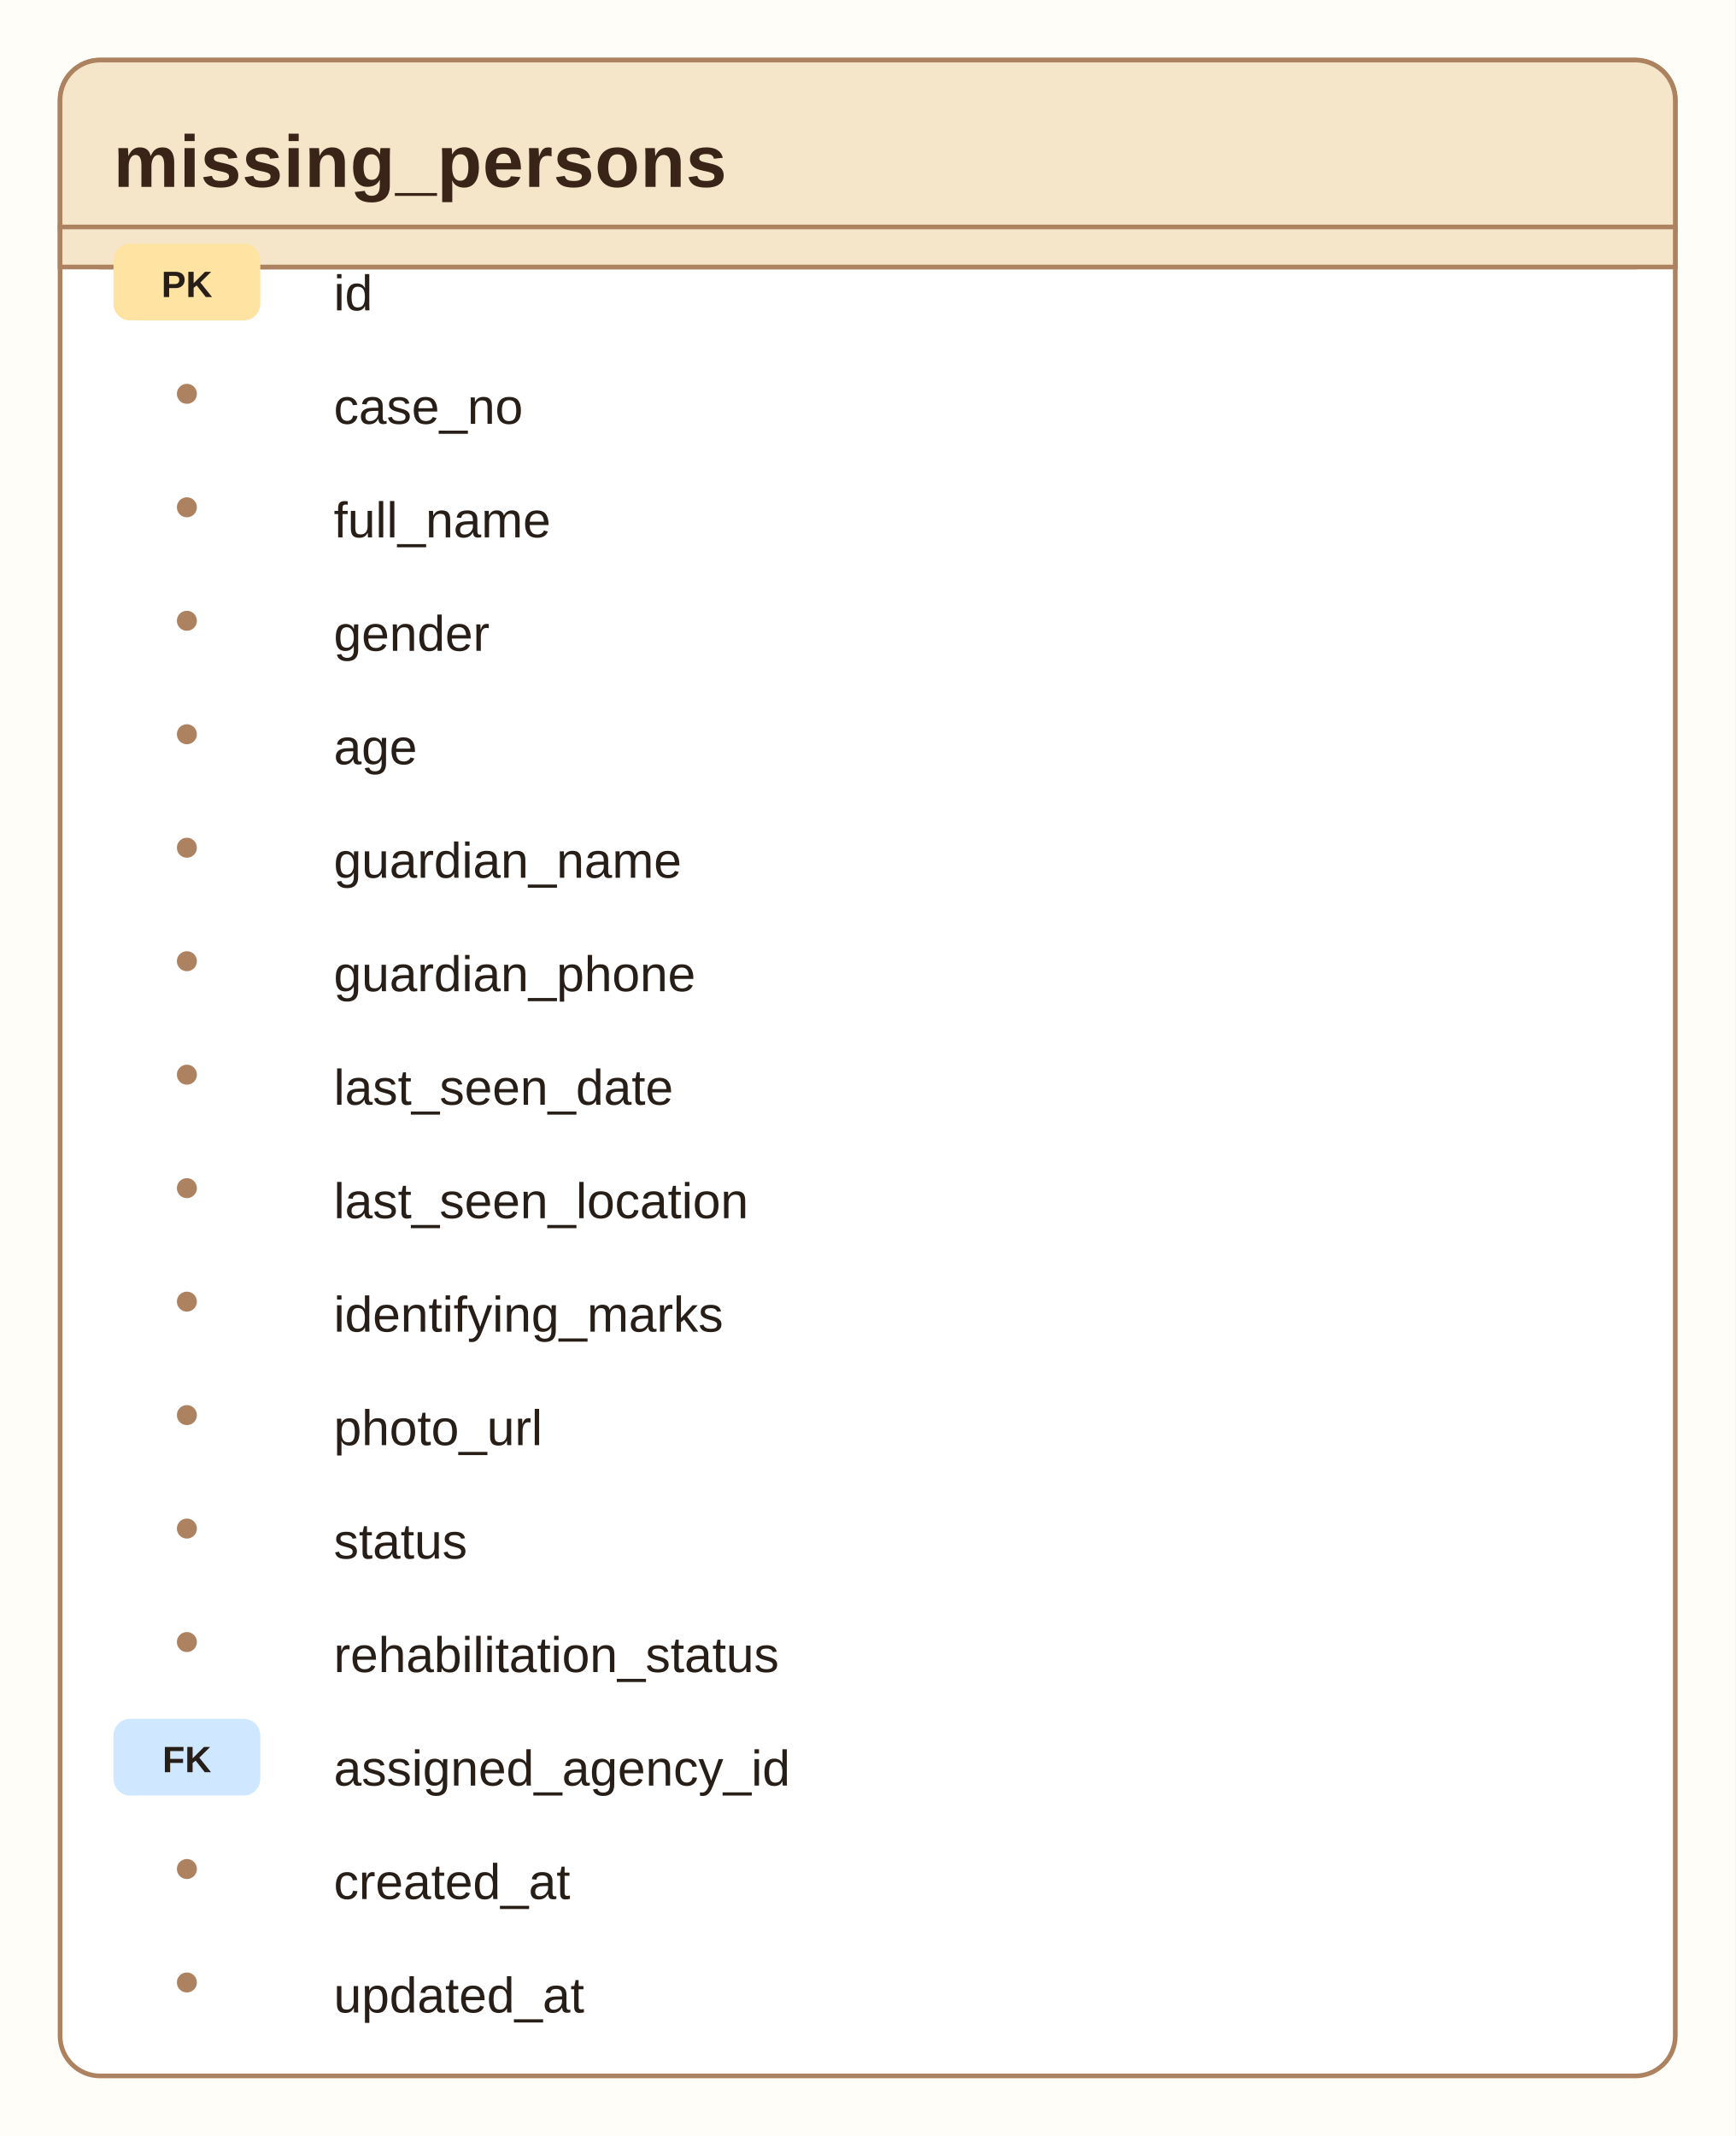
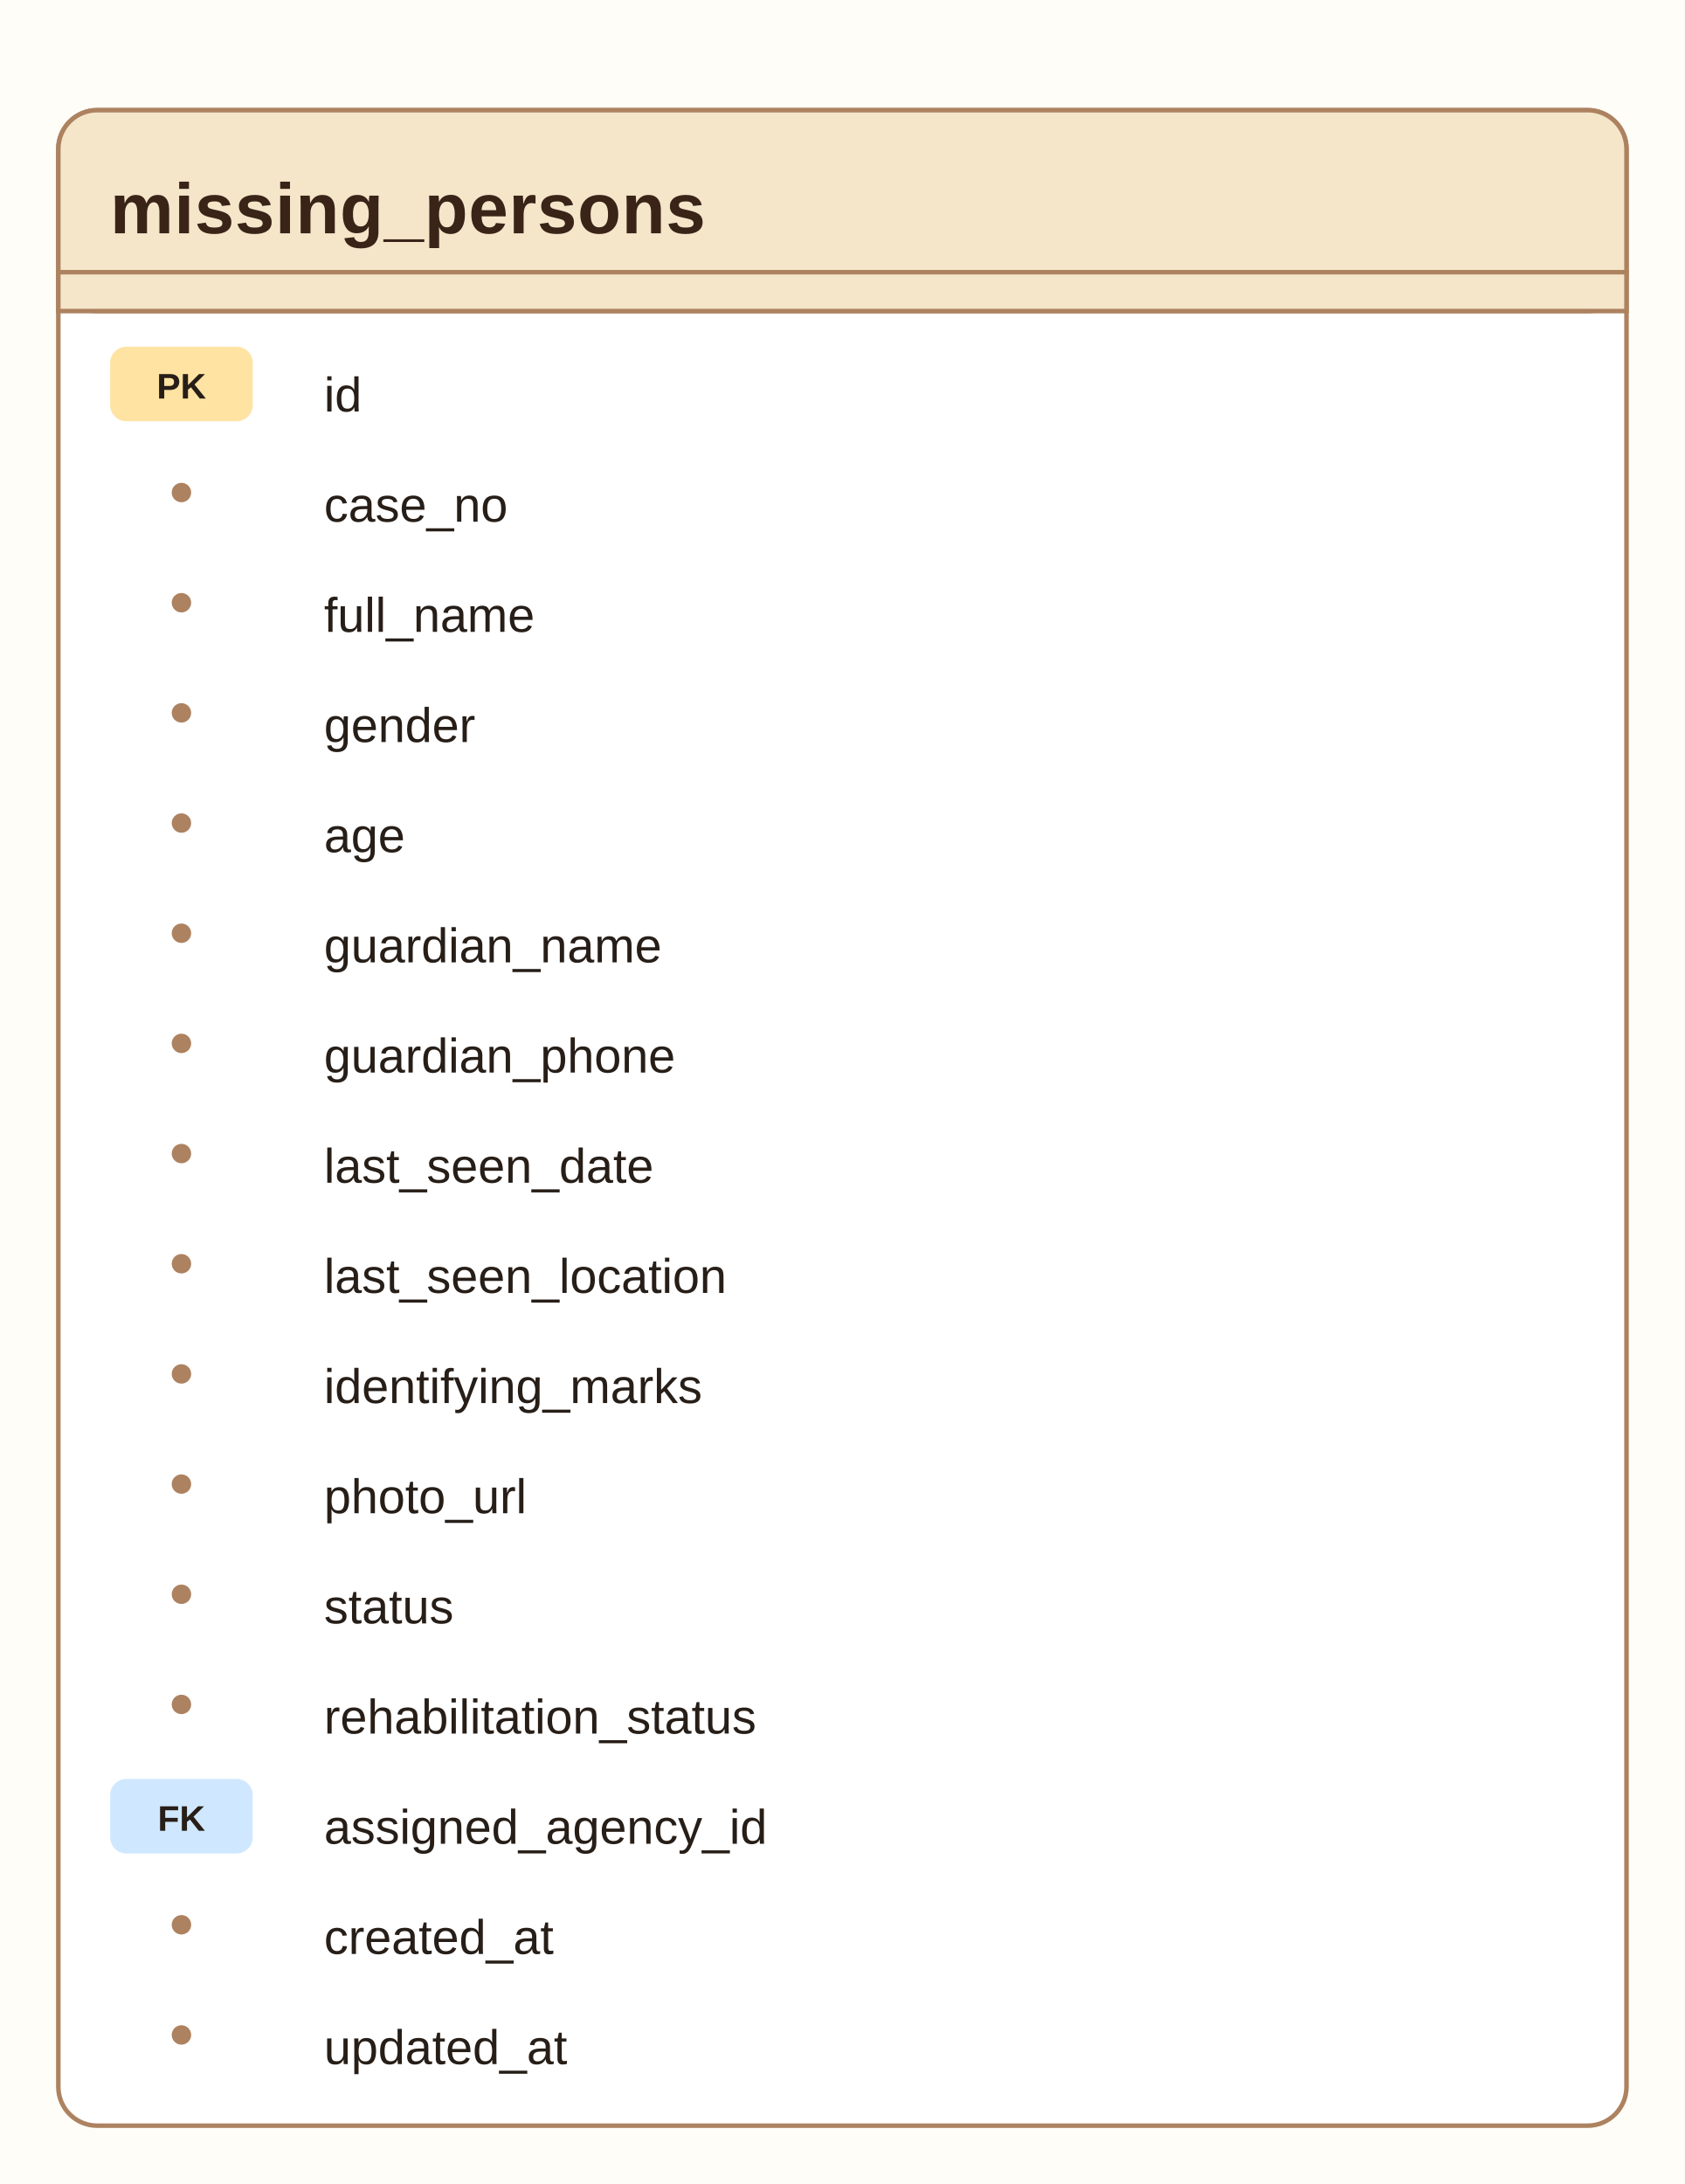
- <svg xmlns="http://www.w3.org/2000/svg" width="520" height="640" viewBox="0 0 520 640">
+ <svg xmlns="http://www.w3.org/2000/svg" width="520" height="674" viewBox="0 0 520 674">
  <style>
    .canvas { fill: #fffdf8; }
    .box { fill: #ffffff; stroke: #ad8260; stroke-width: 1.4; }
    .header { fill: #f5e6ca; stroke: #ad8260; stroke-width: 1.4; }
    .title { fill: #3a2418; font: 700 22px Arial, sans-serif; letter-spacing: .2px; }
    .field { fill: #271e18; font: 15px Arial, sans-serif; }
    .pk { fill: #ffe3a3; }
    .fk { fill: #cfe8ff; }
    .badge-text { fill: #271e18; font: 700 11px Arial, sans-serif; }
    .dot { fill: #ad8260; }
  </style>
-   <rect class="canvas" x="0" y="0" width="520" height="640" />
-   <rect class="box" x="18" y="18" width="484" height="604" rx="12" />
-   <rect class="header" x="18" y="18" width="484" height="62" rx="12" />
-   <path class="header" d="M 18 68 H 502 V 80 H 18 Z" />
-   <text x="34" y="56" class="title">missing_persons</text>
-   <rect x="34" y="73" width="44" height="23" rx="5" class="pk" />
-   <text x="56" y="89" text-anchor="middle" class="badge-text">PK</text>
-   <text x="100" y="93" class="field">id</text>
-   <circle cx="56" cy="118" r="3" class="dot" />
-   <text x="100" y="127" class="field">case_no</text>
+   <rect class="canvas" x="0" y="0" width="520" height="674" />
+   <rect class="box" x="18" y="34" width="484" height="622" rx="12" />
+   <rect class="header" x="18" y="34" width="484" height="62" rx="12" />
+   <path class="header" d="M 18 84 H 502 V 96 H 18 Z" />
+   <text x="34" y="72" class="title">missing_persons</text>
+   <rect x="34" y="107" width="44" height="23" rx="5" class="pk" />
+   <text x="56" y="123" text-anchor="middle" class="badge-text">PK</text>
+   <text x="100" y="127" class="field">id</text>
  <circle cx="56" cy="152" r="3" class="dot" />
-   <text x="100" y="161" class="field">full_name</text>
+   <text x="100" y="161" class="field">case_no</text>
  <circle cx="56" cy="186" r="3" class="dot" />
-   <text x="100" y="195" class="field">gender</text>
+   <text x="100" y="195" class="field">full_name</text>
  <circle cx="56" cy="220" r="3" class="dot" />
-   <text x="100" y="229" class="field">age</text>
+   <text x="100" y="229" class="field">gender</text>
  <circle cx="56" cy="254" r="3" class="dot" />
-   <text x="100" y="263" class="field">guardian_name</text>
+   <text x="100" y="263" class="field">age</text>
  <circle cx="56" cy="288" r="3" class="dot" />
-   <text x="100" y="297" class="field">guardian_phone</text>
+   <text x="100" y="297" class="field">guardian_name</text>
  <circle cx="56" cy="322" r="3" class="dot" />
-   <text x="100" y="331" class="field">last_seen_date</text>
+   <text x="100" y="331" class="field">guardian_phone</text>
  <circle cx="56" cy="356" r="3" class="dot" />
-   <text x="100" y="365" class="field">last_seen_location</text>
+   <text x="100" y="365" class="field">last_seen_date</text>
  <circle cx="56" cy="390" r="3" class="dot" />
-   <text x="100" y="399" class="field">identifying_marks</text>
+   <text x="100" y="399" class="field">last_seen_location</text>
  <circle cx="56" cy="424" r="3" class="dot" />
-   <text x="100" y="433" class="field">photo_url</text>
+   <text x="100" y="433" class="field">identifying_marks</text>
  <circle cx="56" cy="458" r="3" class="dot" />
-   <text x="100" y="467" class="field">status</text>
+   <text x="100" y="467" class="field">photo_url</text>
  <circle cx="56" cy="492" r="3" class="dot" />
-   <text x="100" y="501" class="field">rehabilitation_status</text>
-   <rect x="34" y="515" width="44" height="23" rx="5" class="fk" />
-   <text x="56" y="531" text-anchor="middle" class="badge-text">FK</text>
-   <text x="100" y="535" class="field">assigned_agency_id</text>
-   <circle cx="56" cy="560" r="3" class="dot" />
-   <text x="100" y="569" class="field">created_at</text>
+   <text x="100" y="501" class="field">status</text>
+   <circle cx="56" cy="526" r="3" class="dot" />
+   <text x="100" y="535" class="field">rehabilitation_status</text>
+   <rect x="34" y="549" width="44" height="23" rx="5" class="fk" />
+   <text x="56" y="565" text-anchor="middle" class="badge-text">FK</text>
+   <text x="100" y="569" class="field">assigned_agency_id</text>
  <circle cx="56" cy="594" r="3" class="dot" />
-   <text x="100" y="603" class="field">updated_at</text>
+   <text x="100" y="603" class="field">created_at</text>
+   <circle cx="56" cy="628" r="3" class="dot" />
+   <text x="100" y="637" class="field">updated_at</text>
</svg>
